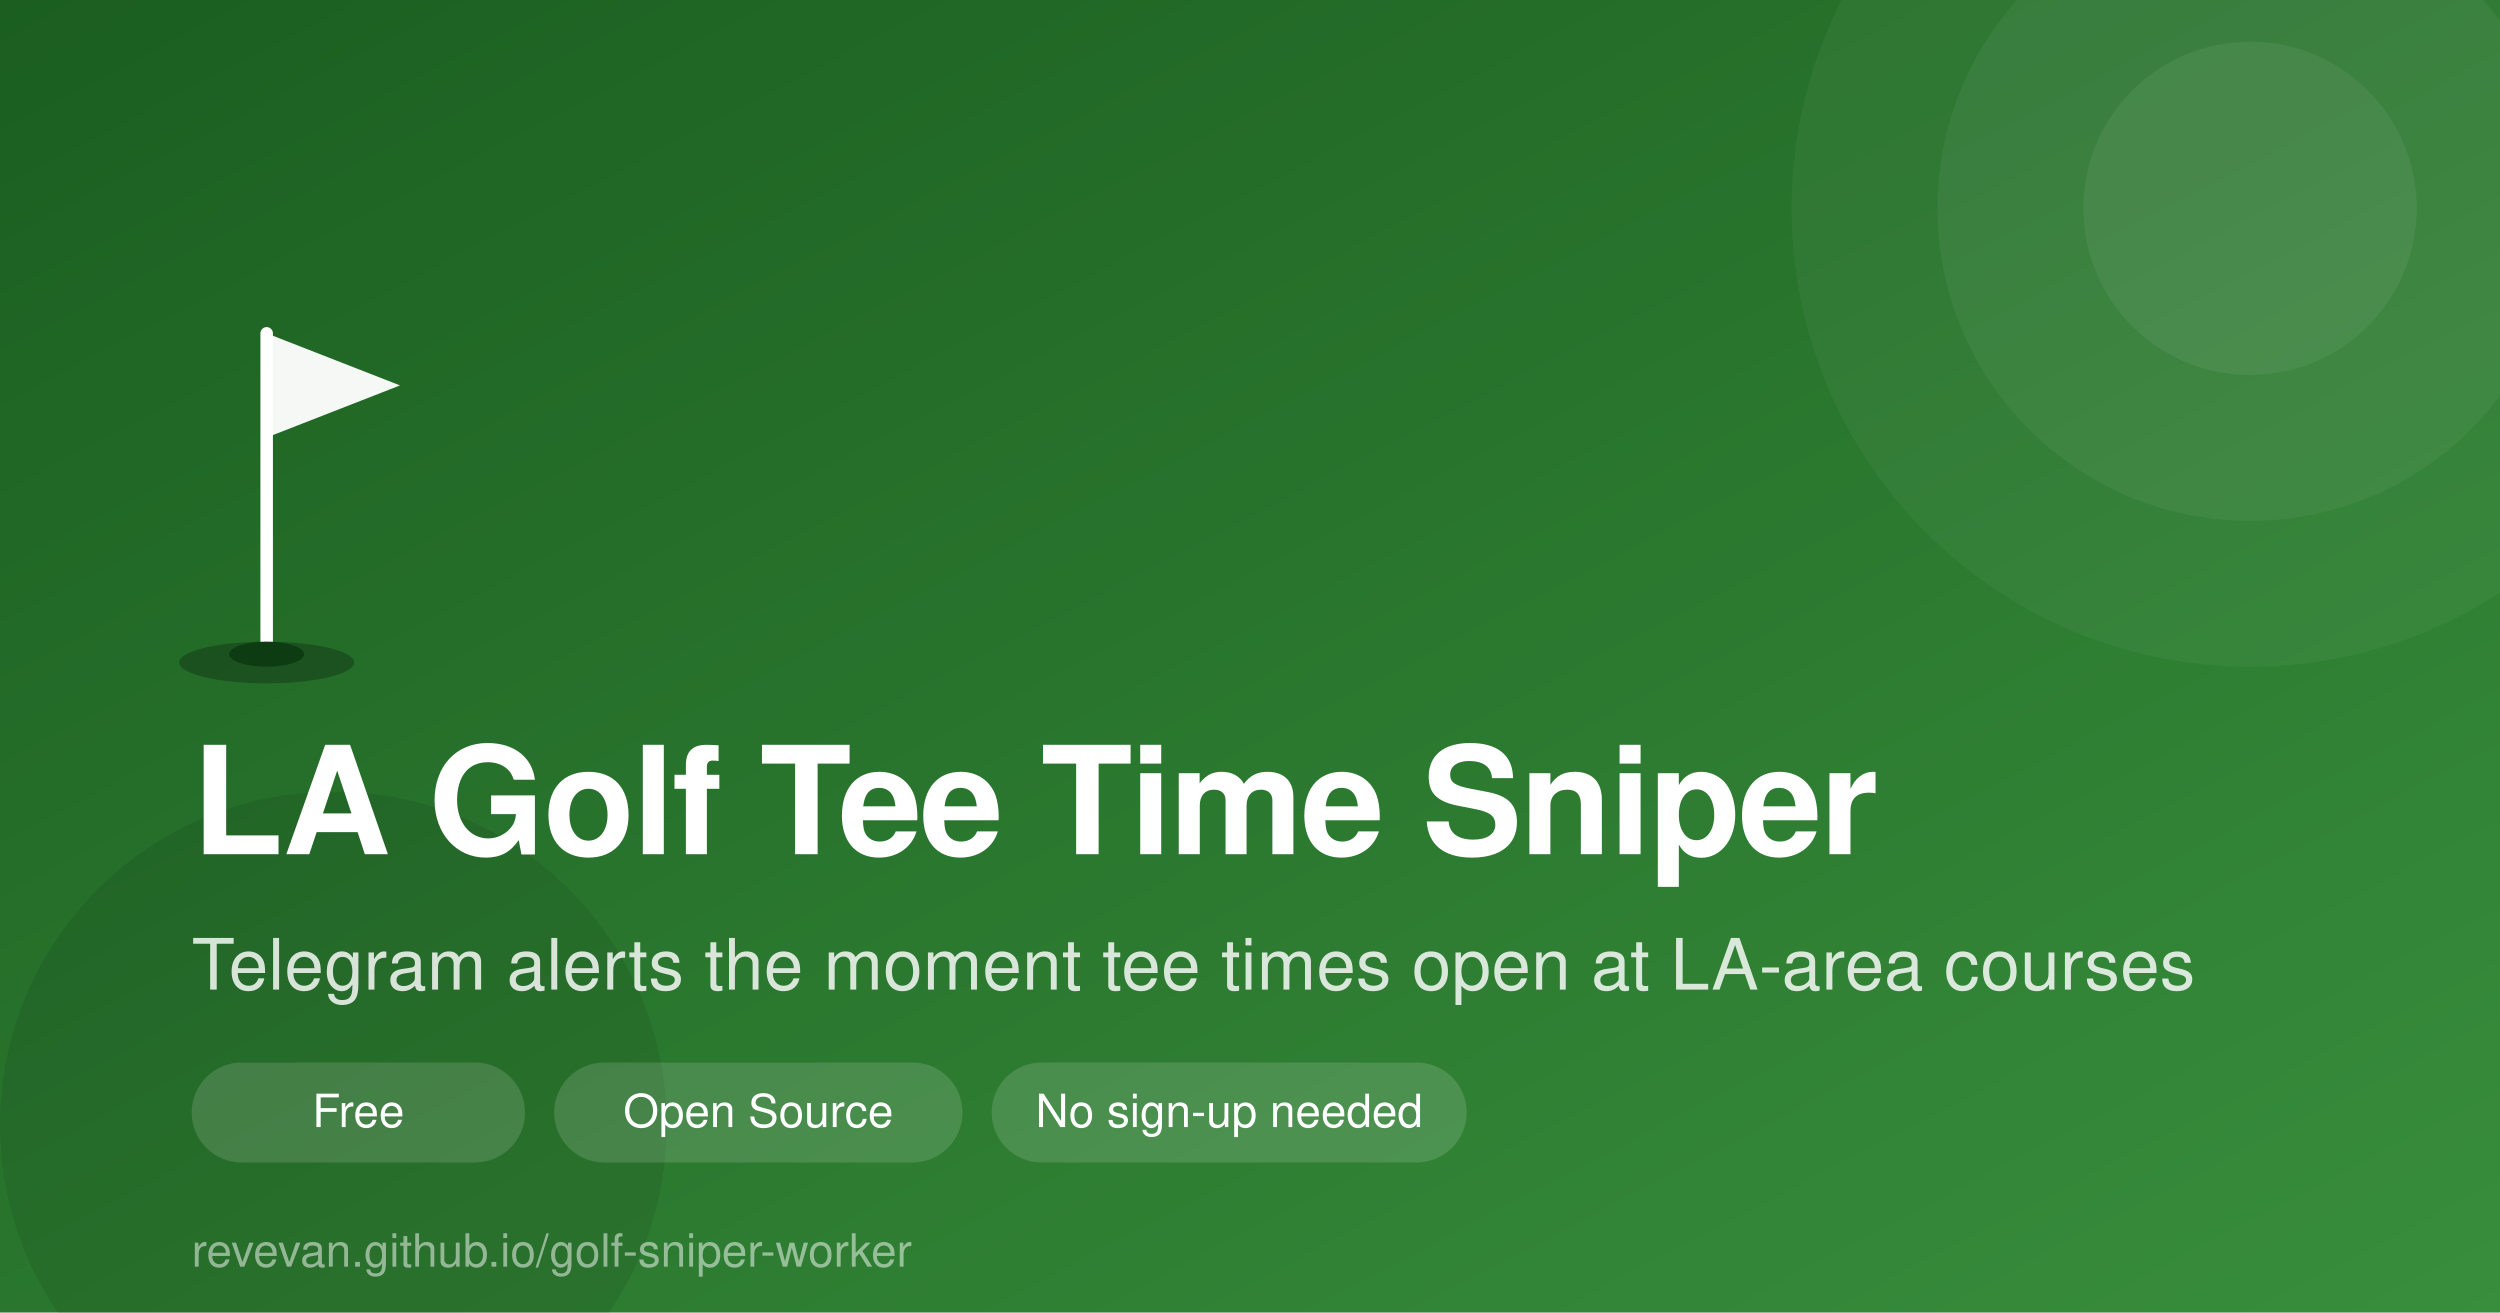
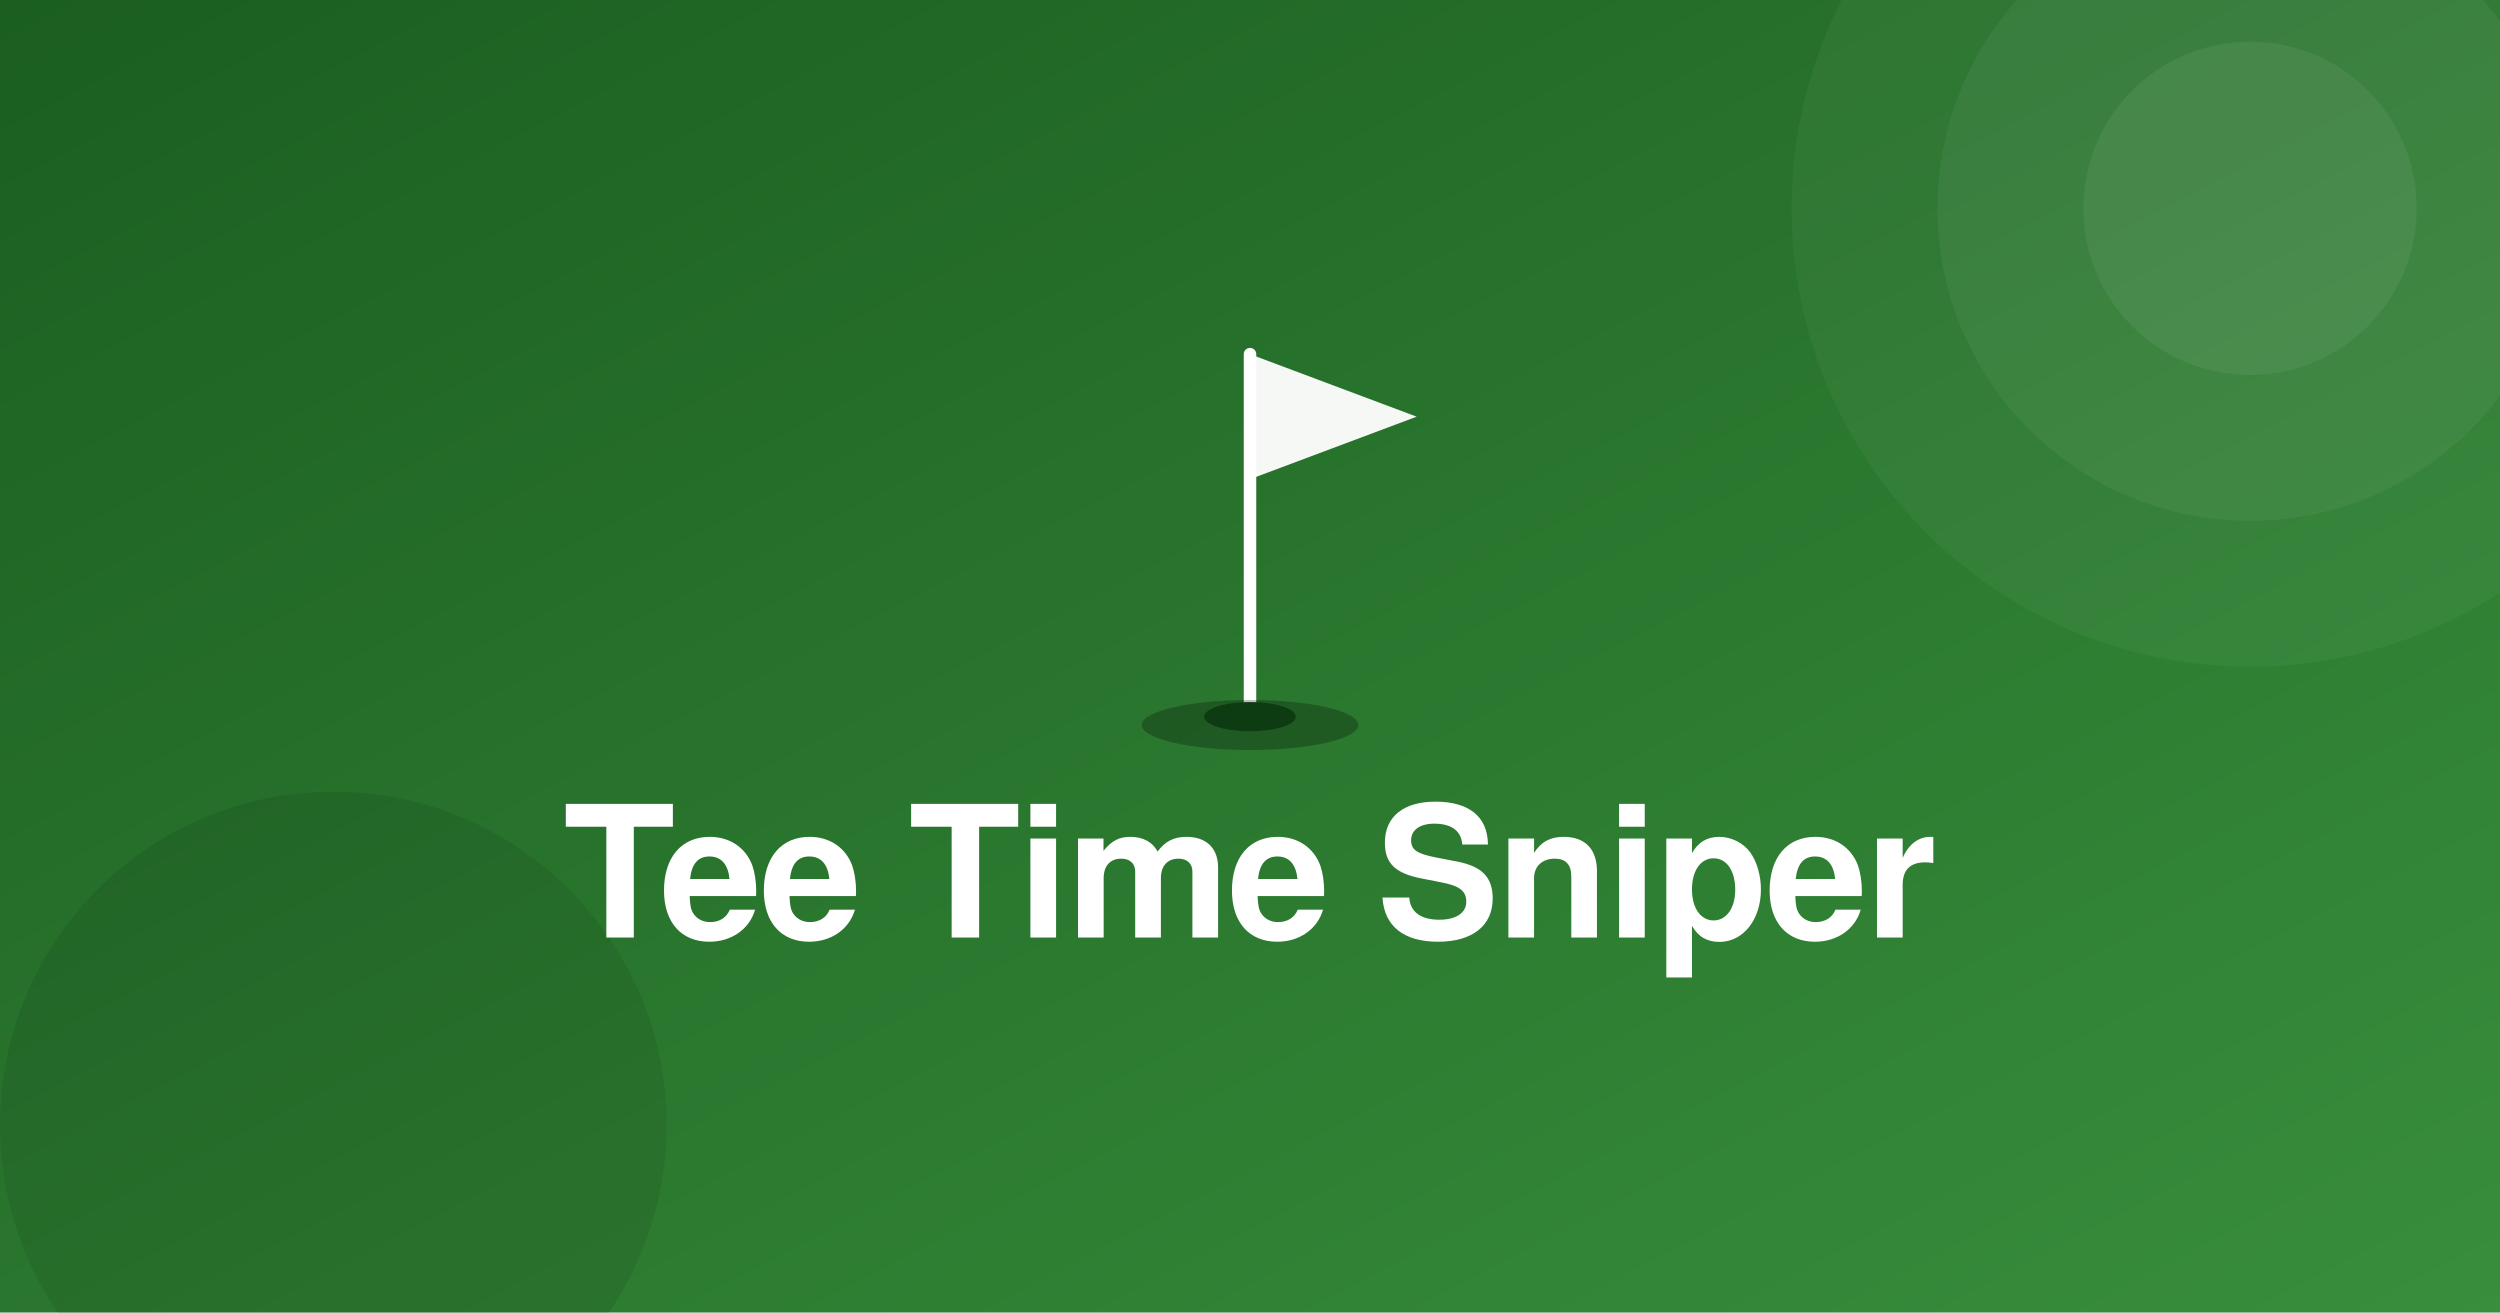
<svg xmlns="http://www.w3.org/2000/svg" width="1200" height="630" viewBox="0 0 1200 630">
  <defs>
    <linearGradient id="bg" x1="0%" y1="0%" x2="100%" y2="100%">
      <stop offset="0%" style="stop-color:#1b5e20" />
      <stop offset="100%" style="stop-color:#388e3c" />
    </linearGradient>
  </defs>
  <rect width="1200" height="630" fill="url(#bg)" />
  <circle cx="1080" cy="100" r="220" fill="rgba(255,255,255,0.04)" />
  <circle cx="1080" cy="100" r="150" fill="rgba(255,255,255,0.05)" />
  <circle cx="1080" cy="100" r="80" fill="rgba(255,255,255,0.06)" />
  <circle cx="160" cy="540" r="160" fill="rgba(0,0,0,0.08)" />
-   <line x1="128" y1="160" x2="128" y2="310" stroke="white" stroke-width="6" stroke-linecap="round" />
-   <polygon points="128,160 192,185 128,210" fill="white" opacity="0.95" />
-   <ellipse cx="128" cy="318" rx="42" ry="10" fill="rgba(0,0,0,0.25)" />
-   <ellipse cx="128" cy="314" rx="18" ry="6" fill="#0d3b12" />
-   <text x="92" y="410" font-family="-apple-system, BlinkMacSystemFont, 'Segoe UI', Helvetica, Arial, sans-serif" font-size="72" font-weight="800" fill="white" letter-spacing="-1">
-     LA Golf Tee Time Sniper
-   </text>
-   <text x="92" y="475" font-family="-apple-system, BlinkMacSystemFont, 'Segoe UI', Helvetica, Arial, sans-serif" font-size="34" fill="rgba(255,255,255,0.82)" letter-spacing="0.2">
-     Telegram alerts the moment tee times open at LA-area courses
-   </text>
-   <rect x="92" y="510" width="160" height="48" rx="24" fill="rgba(255,255,255,0.14)" />
-   <text x="172" y="541" text-anchor="middle" font-family="-apple-system, BlinkMacSystemFont, 'Segoe UI', Helvetica, Arial, sans-serif" font-size="22" fill="white">Free</text>
-   <rect x="266" y="510" width="196" height="48" rx="24" fill="rgba(255,255,255,0.14)" />
-   <text x="364" y="541" text-anchor="middle" font-family="-apple-system, BlinkMacSystemFont, 'Segoe UI', Helvetica, Arial, sans-serif" font-size="22" fill="white">Open Source</text>
-   <rect x="476" y="510" width="228" height="48" rx="24" fill="rgba(255,255,255,0.14)" />
-   <text x="590" y="541" text-anchor="middle" font-family="-apple-system, BlinkMacSystemFont, 'Segoe UI', Helvetica, Arial, sans-serif" font-size="22" fill="white">No sign-up needed</text>
-   <text x="92" y="608" font-family="-apple-system, BlinkMacSystemFont, 'Segoe UI', Helvetica, Arial, sans-serif" font-size="22" fill="rgba(255,255,255,0.50)">
-     revevan.github.io/golf-sniper-worker
+   <line x1="600" y1="170" x2="600" y2="340" stroke="white" stroke-width="6" stroke-linecap="round" />
+   <polygon points="600,170 680,200 600,230" fill="white" opacity="0.95" />
+   <ellipse cx="600" cy="348" rx="52" ry="12" fill="rgba(0,0,0,0.25)" />
+   <ellipse cx="600" cy="344" rx="22" ry="7" fill="#0d3b12" />
+   <text x="600" y="450" text-anchor="middle" font-family="-apple-system, BlinkMacSystemFont, 'Segoe UI', Helvetica, Arial, sans-serif" font-size="88" font-weight="800" fill="white" letter-spacing="-1">
+     Tee Time Sniper
  </text>
</svg>
